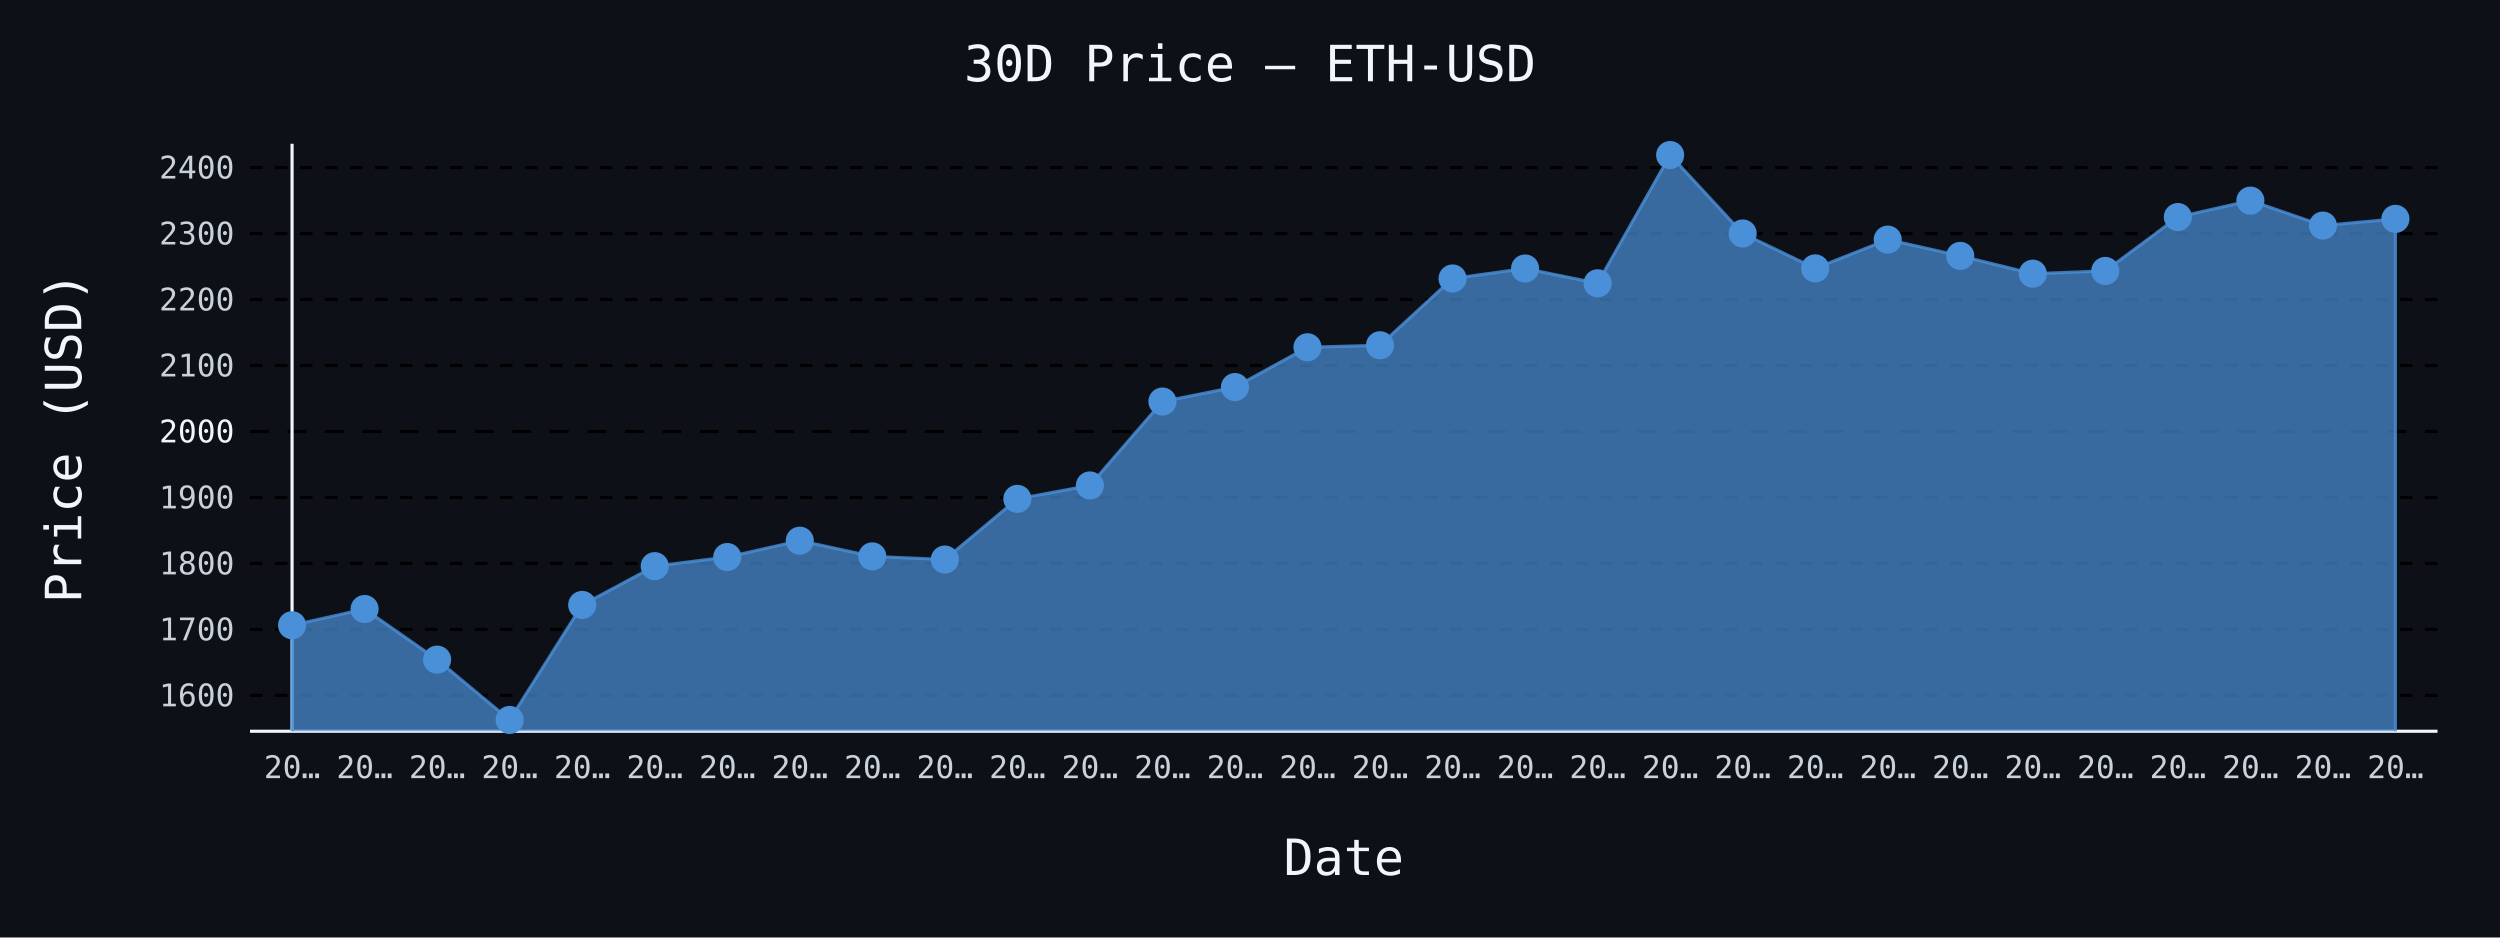
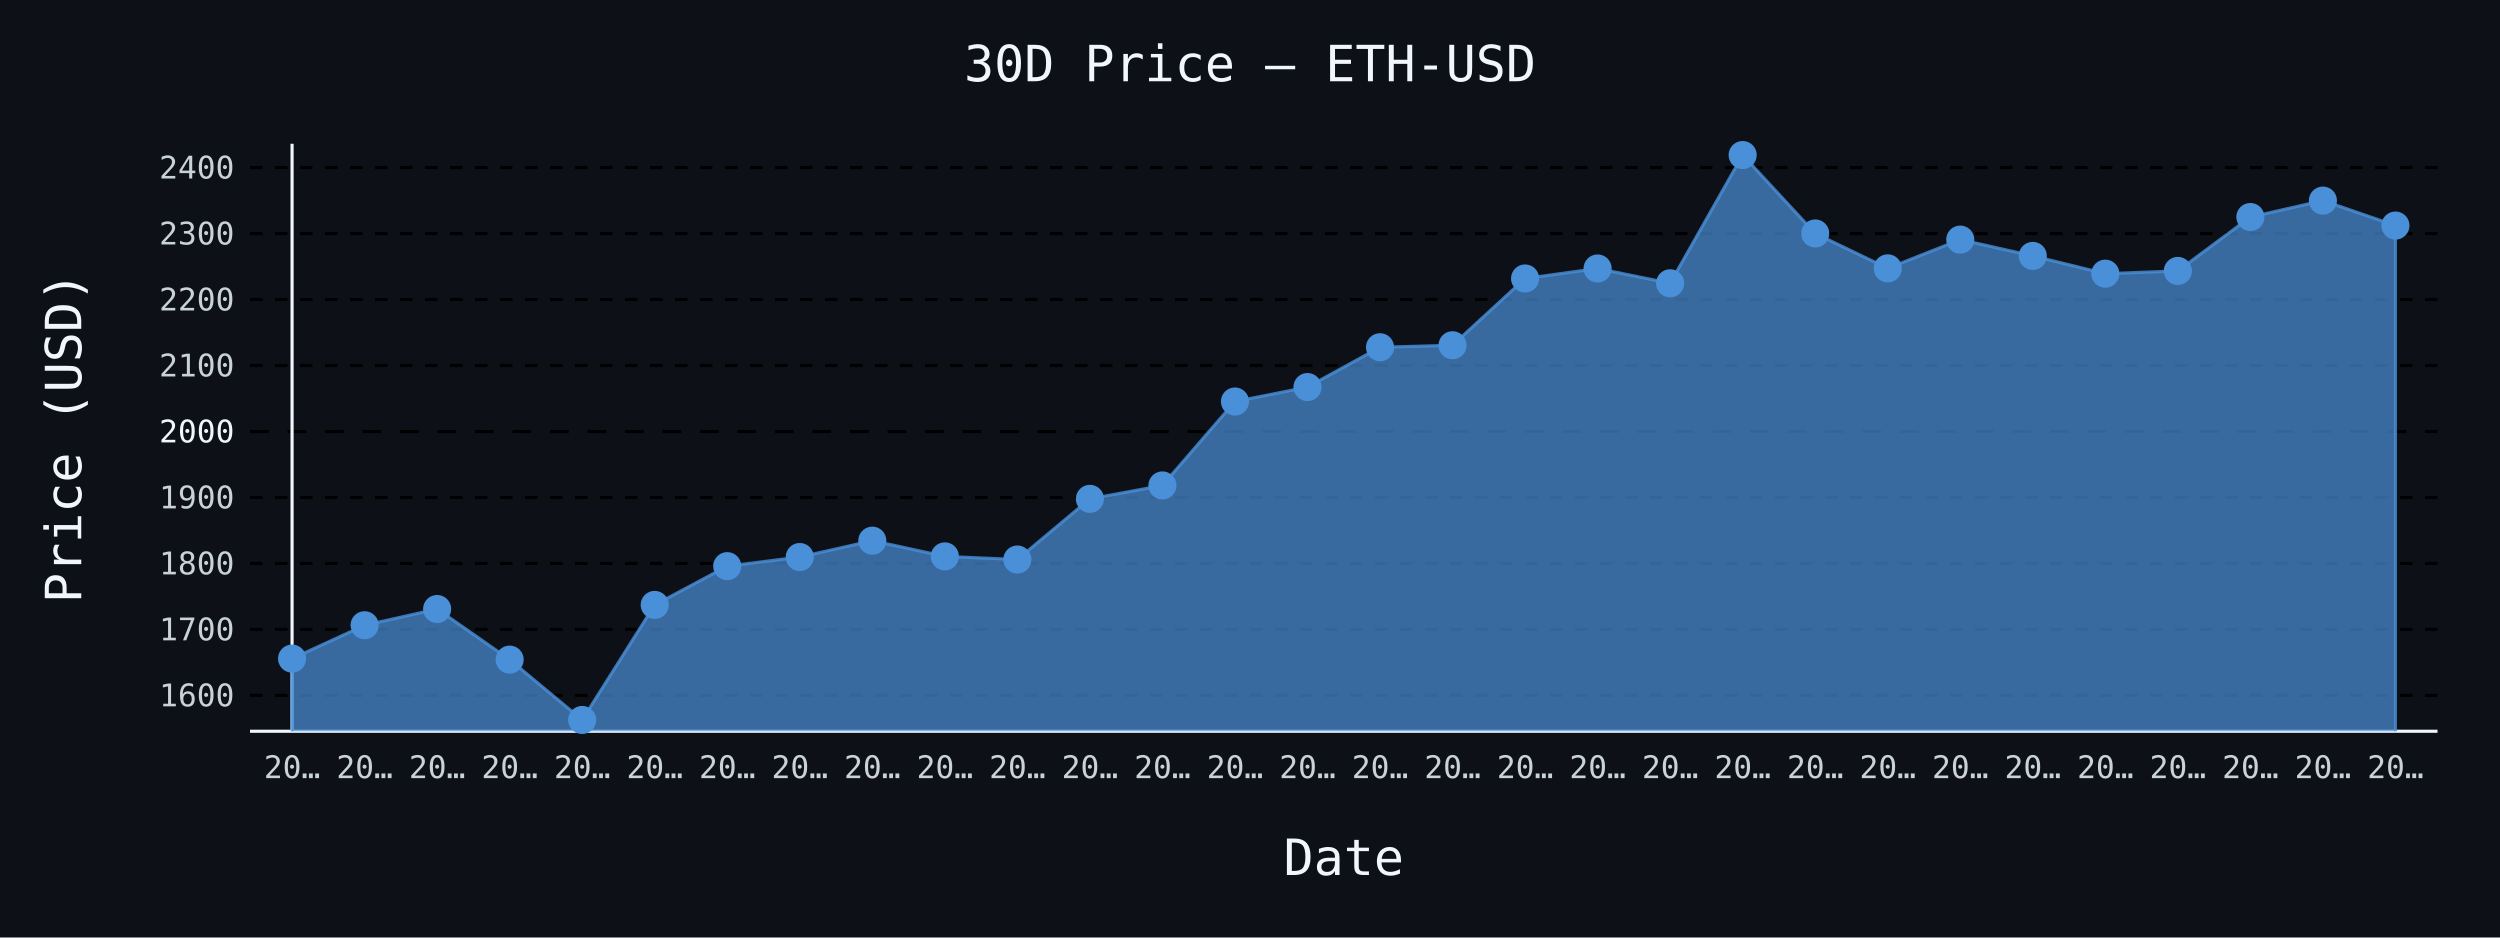
- <svg xmlns="http://www.w3.org/2000/svg" id="chart-a73619d3-a06b-4d0f-962f-053999195a64" class="pygal-chart" viewBox="0 0 800 300">
+ <svg xmlns="http://www.w3.org/2000/svg" id="chart-93a0ed0c-1d87-4ebc-b3d3-810d24b71453" class="pygal-chart" viewBox="0 0 800 300">
  <defs>
-     <style type="text/css">#chart-a73619d3-a06b-4d0f-962f-053999195a64{-webkit-user-select:none;-webkit-font-smoothing:antialiased;font-family:monospace}#chart-a73619d3-a06b-4d0f-962f-053999195a64 .title{font-family:monospace;font-size:16px}#chart-a73619d3-a06b-4d0f-962f-053999195a64 .legends .legend text{font-family:monospace;font-size:14px}#chart-a73619d3-a06b-4d0f-962f-053999195a64 .axis text{font-family:monospace;font-size:10px}#chart-a73619d3-a06b-4d0f-962f-053999195a64 .axis text.major{font-family:monospace;font-size:10px}#chart-a73619d3-a06b-4d0f-962f-053999195a64 .text-overlay text.value{font-family:monospace;font-size:16px}#chart-a73619d3-a06b-4d0f-962f-053999195a64 .text-overlay text.label{font-family:monospace;font-size:10px}#chart-a73619d3-a06b-4d0f-962f-053999195a64 .tooltip{font-family:monospace;font-size:14px}#chart-a73619d3-a06b-4d0f-962f-053999195a64 text.no_data{font-family:monospace;font-size:64px}
- #chart-a73619d3-a06b-4d0f-962f-053999195a64{background-color:#0d1117}#chart-a73619d3-a06b-4d0f-962f-053999195a64 path,#chart-a73619d3-a06b-4d0f-962f-053999195a64 line,#chart-a73619d3-a06b-4d0f-962f-053999195a64 rect,#chart-a73619d3-a06b-4d0f-962f-053999195a64 circle{-webkit-transition:150ms;-moz-transition:150ms;transition:150ms}#chart-a73619d3-a06b-4d0f-962f-053999195a64 .graph &gt; .background{fill:#0d1117}#chart-a73619d3-a06b-4d0f-962f-053999195a64 .plot &gt; .background{fill:#0d1117}#chart-a73619d3-a06b-4d0f-962f-053999195a64 .graph{fill:#c9d1d9}#chart-a73619d3-a06b-4d0f-962f-053999195a64 text.no_data{fill:#f0f6fc}#chart-a73619d3-a06b-4d0f-962f-053999195a64 .title{fill:#f0f6fc}#chart-a73619d3-a06b-4d0f-962f-053999195a64 .legends .legend text{fill:#c9d1d9}#chart-a73619d3-a06b-4d0f-962f-053999195a64 .legends .legend:hover text{fill:#f0f6fc}#chart-a73619d3-a06b-4d0f-962f-053999195a64 .axis .line{stroke:#f0f6fc}#chart-a73619d3-a06b-4d0f-962f-053999195a64 .axis .guide.line{stroke:#8b949e}#chart-a73619d3-a06b-4d0f-962f-053999195a64 .axis .major.line{stroke:#c9d1d9}#chart-a73619d3-a06b-4d0f-962f-053999195a64 .axis text.major{fill:#f0f6fc}#chart-a73619d3-a06b-4d0f-962f-053999195a64 .axis.y .guides:hover .guide.line,#chart-a73619d3-a06b-4d0f-962f-053999195a64 .line-graph .axis.x .guides:hover .guide.line,#chart-a73619d3-a06b-4d0f-962f-053999195a64 .stackedline-graph .axis.x .guides:hover .guide.line,#chart-a73619d3-a06b-4d0f-962f-053999195a64 .xy-graph .axis.x .guides:hover .guide.line{stroke:#f0f6fc}#chart-a73619d3-a06b-4d0f-962f-053999195a64 .axis .guides:hover text{fill:#f0f6fc}#chart-a73619d3-a06b-4d0f-962f-053999195a64 .reactive{fill-opacity:.7;stroke-opacity:.8;stroke-width:1}#chart-a73619d3-a06b-4d0f-962f-053999195a64 .ci{stroke:#c9d1d9}#chart-a73619d3-a06b-4d0f-962f-053999195a64 .reactive.active,#chart-a73619d3-a06b-4d0f-962f-053999195a64 .active .reactive{fill-opacity:.8;stroke-opacity:.9;stroke-width:4}#chart-a73619d3-a06b-4d0f-962f-053999195a64 .ci .reactive.active{stroke-width:1.5}#chart-a73619d3-a06b-4d0f-962f-053999195a64 .series text{fill:#f0f6fc}#chart-a73619d3-a06b-4d0f-962f-053999195a64 .tooltip rect{fill:#0d1117;stroke:#f0f6fc;-webkit-transition:opacity 150ms;-moz-transition:opacity 150ms;transition:opacity 150ms}#chart-a73619d3-a06b-4d0f-962f-053999195a64 .tooltip .label{fill:#c9d1d9}#chart-a73619d3-a06b-4d0f-962f-053999195a64 .tooltip .label{fill:#c9d1d9}#chart-a73619d3-a06b-4d0f-962f-053999195a64 .tooltip .legend{font-size:.8em;fill:#8b949e}#chart-a73619d3-a06b-4d0f-962f-053999195a64 .tooltip .x_label{font-size:.6em;fill:#f0f6fc}#chart-a73619d3-a06b-4d0f-962f-053999195a64 .tooltip .xlink{font-size:.5em;text-decoration:underline}#chart-a73619d3-a06b-4d0f-962f-053999195a64 .tooltip .value{font-size:1.5em}#chart-a73619d3-a06b-4d0f-962f-053999195a64 .bound{font-size:.5em}#chart-a73619d3-a06b-4d0f-962f-053999195a64 .max-value{font-size:.75em;fill:#8b949e}#chart-a73619d3-a06b-4d0f-962f-053999195a64 .map-element{fill:#0d1117;stroke:#8b949e !important}#chart-a73619d3-a06b-4d0f-962f-053999195a64 .map-element .reactive{fill-opacity:inherit;stroke-opacity:inherit}#chart-a73619d3-a06b-4d0f-962f-053999195a64 .color-0,#chart-a73619d3-a06b-4d0f-962f-053999195a64 .color-0 a:visited{stroke:#4a90d9;fill:#4a90d9}#chart-a73619d3-a06b-4d0f-962f-053999195a64 .text-overlay .color-0 text{fill:black}
- #chart-a73619d3-a06b-4d0f-962f-053999195a64 text.no_data{text-anchor:middle}#chart-a73619d3-a06b-4d0f-962f-053999195a64 .guide.line{fill:none}#chart-a73619d3-a06b-4d0f-962f-053999195a64 .centered{text-anchor:middle}#chart-a73619d3-a06b-4d0f-962f-053999195a64 .title{text-anchor:middle}#chart-a73619d3-a06b-4d0f-962f-053999195a64 .legends .legend text{fill-opacity:1}#chart-a73619d3-a06b-4d0f-962f-053999195a64 .axis.x text{text-anchor:middle}#chart-a73619d3-a06b-4d0f-962f-053999195a64 .axis.x:not(.web) text[transform]{text-anchor:start}#chart-a73619d3-a06b-4d0f-962f-053999195a64 .axis.x:not(.web) text[transform].backwards{text-anchor:end}#chart-a73619d3-a06b-4d0f-962f-053999195a64 .axis.y text{text-anchor:end}#chart-a73619d3-a06b-4d0f-962f-053999195a64 .axis.y text[transform].backwards{text-anchor:start}#chart-a73619d3-a06b-4d0f-962f-053999195a64 .axis.y2 text{text-anchor:start}#chart-a73619d3-a06b-4d0f-962f-053999195a64 .axis.y2 text[transform].backwards{text-anchor:end}#chart-a73619d3-a06b-4d0f-962f-053999195a64 .axis .guide.line{stroke-dasharray:4,4;stroke:black}#chart-a73619d3-a06b-4d0f-962f-053999195a64 .axis .major.guide.line{stroke-dasharray:6,6;stroke:black}#chart-a73619d3-a06b-4d0f-962f-053999195a64 .horizontal .axis.y .guide.line,#chart-a73619d3-a06b-4d0f-962f-053999195a64 .horizontal .axis.y2 .guide.line,#chart-a73619d3-a06b-4d0f-962f-053999195a64 .vertical .axis.x .guide.line{opacity:0}#chart-a73619d3-a06b-4d0f-962f-053999195a64 .horizontal .axis.always_show .guide.line,#chart-a73619d3-a06b-4d0f-962f-053999195a64 .vertical .axis.always_show .guide.line{opacity:1 !important}#chart-a73619d3-a06b-4d0f-962f-053999195a64 .axis.y .guides:hover .guide.line,#chart-a73619d3-a06b-4d0f-962f-053999195a64 .axis.y2 .guides:hover .guide.line,#chart-a73619d3-a06b-4d0f-962f-053999195a64 .axis.x .guides:hover .guide.line{opacity:1}#chart-a73619d3-a06b-4d0f-962f-053999195a64 .axis .guides:hover text{opacity:1}#chart-a73619d3-a06b-4d0f-962f-053999195a64 .nofill{fill:none}#chart-a73619d3-a06b-4d0f-962f-053999195a64 .subtle-fill{fill-opacity:.2}#chart-a73619d3-a06b-4d0f-962f-053999195a64 .dot{stroke-width:1px;fill-opacity:1;stroke-opacity:1}#chart-a73619d3-a06b-4d0f-962f-053999195a64 .dot.active{stroke-width:5px}#chart-a73619d3-a06b-4d0f-962f-053999195a64 .dot.negative{fill:transparent}#chart-a73619d3-a06b-4d0f-962f-053999195a64 text,#chart-a73619d3-a06b-4d0f-962f-053999195a64 tspan{stroke:none !important}#chart-a73619d3-a06b-4d0f-962f-053999195a64 .series text.active{opacity:1}#chart-a73619d3-a06b-4d0f-962f-053999195a64 .tooltip rect{fill-opacity:.95;stroke-width:.5}#chart-a73619d3-a06b-4d0f-962f-053999195a64 .tooltip text{fill-opacity:1}#chart-a73619d3-a06b-4d0f-962f-053999195a64 .showable{visibility:hidden}#chart-a73619d3-a06b-4d0f-962f-053999195a64 .showable.shown{visibility:visible}#chart-a73619d3-a06b-4d0f-962f-053999195a64 .gauge-background{fill:rgba(229,229,229,1);stroke:none}#chart-a73619d3-a06b-4d0f-962f-053999195a64 .bg-lines{stroke:#0d1117;stroke-width:2px}</style>
+     <style type="text/css">#chart-93a0ed0c-1d87-4ebc-b3d3-810d24b71453{-webkit-user-select:none;-webkit-font-smoothing:antialiased;font-family:monospace}#chart-93a0ed0c-1d87-4ebc-b3d3-810d24b71453 .title{font-family:monospace;font-size:16px}#chart-93a0ed0c-1d87-4ebc-b3d3-810d24b71453 .legends .legend text{font-family:monospace;font-size:14px}#chart-93a0ed0c-1d87-4ebc-b3d3-810d24b71453 .axis text{font-family:monospace;font-size:10px}#chart-93a0ed0c-1d87-4ebc-b3d3-810d24b71453 .axis text.major{font-family:monospace;font-size:10px}#chart-93a0ed0c-1d87-4ebc-b3d3-810d24b71453 .text-overlay text.value{font-family:monospace;font-size:16px}#chart-93a0ed0c-1d87-4ebc-b3d3-810d24b71453 .text-overlay text.label{font-family:monospace;font-size:10px}#chart-93a0ed0c-1d87-4ebc-b3d3-810d24b71453 .tooltip{font-family:monospace;font-size:14px}#chart-93a0ed0c-1d87-4ebc-b3d3-810d24b71453 text.no_data{font-family:monospace;font-size:64px}
+ #chart-93a0ed0c-1d87-4ebc-b3d3-810d24b71453{background-color:#0d1117}#chart-93a0ed0c-1d87-4ebc-b3d3-810d24b71453 path,#chart-93a0ed0c-1d87-4ebc-b3d3-810d24b71453 line,#chart-93a0ed0c-1d87-4ebc-b3d3-810d24b71453 rect,#chart-93a0ed0c-1d87-4ebc-b3d3-810d24b71453 circle{-webkit-transition:150ms;-moz-transition:150ms;transition:150ms}#chart-93a0ed0c-1d87-4ebc-b3d3-810d24b71453 .graph &gt; .background{fill:#0d1117}#chart-93a0ed0c-1d87-4ebc-b3d3-810d24b71453 .plot &gt; .background{fill:#0d1117}#chart-93a0ed0c-1d87-4ebc-b3d3-810d24b71453 .graph{fill:#c9d1d9}#chart-93a0ed0c-1d87-4ebc-b3d3-810d24b71453 text.no_data{fill:#f0f6fc}#chart-93a0ed0c-1d87-4ebc-b3d3-810d24b71453 .title{fill:#f0f6fc}#chart-93a0ed0c-1d87-4ebc-b3d3-810d24b71453 .legends .legend text{fill:#c9d1d9}#chart-93a0ed0c-1d87-4ebc-b3d3-810d24b71453 .legends .legend:hover text{fill:#f0f6fc}#chart-93a0ed0c-1d87-4ebc-b3d3-810d24b71453 .axis .line{stroke:#f0f6fc}#chart-93a0ed0c-1d87-4ebc-b3d3-810d24b71453 .axis .guide.line{stroke:#8b949e}#chart-93a0ed0c-1d87-4ebc-b3d3-810d24b71453 .axis .major.line{stroke:#c9d1d9}#chart-93a0ed0c-1d87-4ebc-b3d3-810d24b71453 .axis text.major{fill:#f0f6fc}#chart-93a0ed0c-1d87-4ebc-b3d3-810d24b71453 .axis.y .guides:hover .guide.line,#chart-93a0ed0c-1d87-4ebc-b3d3-810d24b71453 .line-graph .axis.x .guides:hover .guide.line,#chart-93a0ed0c-1d87-4ebc-b3d3-810d24b71453 .stackedline-graph .axis.x .guides:hover .guide.line,#chart-93a0ed0c-1d87-4ebc-b3d3-810d24b71453 .xy-graph .axis.x .guides:hover .guide.line{stroke:#f0f6fc}#chart-93a0ed0c-1d87-4ebc-b3d3-810d24b71453 .axis .guides:hover text{fill:#f0f6fc}#chart-93a0ed0c-1d87-4ebc-b3d3-810d24b71453 .reactive{fill-opacity:.7;stroke-opacity:.8;stroke-width:1}#chart-93a0ed0c-1d87-4ebc-b3d3-810d24b71453 .ci{stroke:#c9d1d9}#chart-93a0ed0c-1d87-4ebc-b3d3-810d24b71453 .reactive.active,#chart-93a0ed0c-1d87-4ebc-b3d3-810d24b71453 .active .reactive{fill-opacity:.8;stroke-opacity:.9;stroke-width:4}#chart-93a0ed0c-1d87-4ebc-b3d3-810d24b71453 .ci .reactive.active{stroke-width:1.5}#chart-93a0ed0c-1d87-4ebc-b3d3-810d24b71453 .series text{fill:#f0f6fc}#chart-93a0ed0c-1d87-4ebc-b3d3-810d24b71453 .tooltip rect{fill:#0d1117;stroke:#f0f6fc;-webkit-transition:opacity 150ms;-moz-transition:opacity 150ms;transition:opacity 150ms}#chart-93a0ed0c-1d87-4ebc-b3d3-810d24b71453 .tooltip .label{fill:#c9d1d9}#chart-93a0ed0c-1d87-4ebc-b3d3-810d24b71453 .tooltip .label{fill:#c9d1d9}#chart-93a0ed0c-1d87-4ebc-b3d3-810d24b71453 .tooltip .legend{font-size:.8em;fill:#8b949e}#chart-93a0ed0c-1d87-4ebc-b3d3-810d24b71453 .tooltip .x_label{font-size:.6em;fill:#f0f6fc}#chart-93a0ed0c-1d87-4ebc-b3d3-810d24b71453 .tooltip .xlink{font-size:.5em;text-decoration:underline}#chart-93a0ed0c-1d87-4ebc-b3d3-810d24b71453 .tooltip .value{font-size:1.5em}#chart-93a0ed0c-1d87-4ebc-b3d3-810d24b71453 .bound{font-size:.5em}#chart-93a0ed0c-1d87-4ebc-b3d3-810d24b71453 .max-value{font-size:.75em;fill:#8b949e}#chart-93a0ed0c-1d87-4ebc-b3d3-810d24b71453 .map-element{fill:#0d1117;stroke:#8b949e !important}#chart-93a0ed0c-1d87-4ebc-b3d3-810d24b71453 .map-element .reactive{fill-opacity:inherit;stroke-opacity:inherit}#chart-93a0ed0c-1d87-4ebc-b3d3-810d24b71453 .color-0,#chart-93a0ed0c-1d87-4ebc-b3d3-810d24b71453 .color-0 a:visited{stroke:#4a90d9;fill:#4a90d9}#chart-93a0ed0c-1d87-4ebc-b3d3-810d24b71453 .text-overlay .color-0 text{fill:black}
+ #chart-93a0ed0c-1d87-4ebc-b3d3-810d24b71453 text.no_data{text-anchor:middle}#chart-93a0ed0c-1d87-4ebc-b3d3-810d24b71453 .guide.line{fill:none}#chart-93a0ed0c-1d87-4ebc-b3d3-810d24b71453 .centered{text-anchor:middle}#chart-93a0ed0c-1d87-4ebc-b3d3-810d24b71453 .title{text-anchor:middle}#chart-93a0ed0c-1d87-4ebc-b3d3-810d24b71453 .legends .legend text{fill-opacity:1}#chart-93a0ed0c-1d87-4ebc-b3d3-810d24b71453 .axis.x text{text-anchor:middle}#chart-93a0ed0c-1d87-4ebc-b3d3-810d24b71453 .axis.x:not(.web) text[transform]{text-anchor:start}#chart-93a0ed0c-1d87-4ebc-b3d3-810d24b71453 .axis.x:not(.web) text[transform].backwards{text-anchor:end}#chart-93a0ed0c-1d87-4ebc-b3d3-810d24b71453 .axis.y text{text-anchor:end}#chart-93a0ed0c-1d87-4ebc-b3d3-810d24b71453 .axis.y text[transform].backwards{text-anchor:start}#chart-93a0ed0c-1d87-4ebc-b3d3-810d24b71453 .axis.y2 text{text-anchor:start}#chart-93a0ed0c-1d87-4ebc-b3d3-810d24b71453 .axis.y2 text[transform].backwards{text-anchor:end}#chart-93a0ed0c-1d87-4ebc-b3d3-810d24b71453 .axis .guide.line{stroke-dasharray:4,4;stroke:black}#chart-93a0ed0c-1d87-4ebc-b3d3-810d24b71453 .axis .major.guide.line{stroke-dasharray:6,6;stroke:black}#chart-93a0ed0c-1d87-4ebc-b3d3-810d24b71453 .horizontal .axis.y .guide.line,#chart-93a0ed0c-1d87-4ebc-b3d3-810d24b71453 .horizontal .axis.y2 .guide.line,#chart-93a0ed0c-1d87-4ebc-b3d3-810d24b71453 .vertical .axis.x .guide.line{opacity:0}#chart-93a0ed0c-1d87-4ebc-b3d3-810d24b71453 .horizontal .axis.always_show .guide.line,#chart-93a0ed0c-1d87-4ebc-b3d3-810d24b71453 .vertical .axis.always_show .guide.line{opacity:1 !important}#chart-93a0ed0c-1d87-4ebc-b3d3-810d24b71453 .axis.y .guides:hover .guide.line,#chart-93a0ed0c-1d87-4ebc-b3d3-810d24b71453 .axis.y2 .guides:hover .guide.line,#chart-93a0ed0c-1d87-4ebc-b3d3-810d24b71453 .axis.x .guides:hover .guide.line{opacity:1}#chart-93a0ed0c-1d87-4ebc-b3d3-810d24b71453 .axis .guides:hover text{opacity:1}#chart-93a0ed0c-1d87-4ebc-b3d3-810d24b71453 .nofill{fill:none}#chart-93a0ed0c-1d87-4ebc-b3d3-810d24b71453 .subtle-fill{fill-opacity:.2}#chart-93a0ed0c-1d87-4ebc-b3d3-810d24b71453 .dot{stroke-width:1px;fill-opacity:1;stroke-opacity:1}#chart-93a0ed0c-1d87-4ebc-b3d3-810d24b71453 .dot.active{stroke-width:5px}#chart-93a0ed0c-1d87-4ebc-b3d3-810d24b71453 .dot.negative{fill:transparent}#chart-93a0ed0c-1d87-4ebc-b3d3-810d24b71453 text,#chart-93a0ed0c-1d87-4ebc-b3d3-810d24b71453 tspan{stroke:none !important}#chart-93a0ed0c-1d87-4ebc-b3d3-810d24b71453 .series text.active{opacity:1}#chart-93a0ed0c-1d87-4ebc-b3d3-810d24b71453 .tooltip rect{fill-opacity:.95;stroke-width:.5}#chart-93a0ed0c-1d87-4ebc-b3d3-810d24b71453 .tooltip text{fill-opacity:1}#chart-93a0ed0c-1d87-4ebc-b3d3-810d24b71453 .showable{visibility:hidden}#chart-93a0ed0c-1d87-4ebc-b3d3-810d24b71453 .showable.shown{visibility:visible}#chart-93a0ed0c-1d87-4ebc-b3d3-810d24b71453 .gauge-background{fill:rgba(229,229,229,1);stroke:none}#chart-93a0ed0c-1d87-4ebc-b3d3-810d24b71453 .bg-lines{stroke:#0d1117;stroke-width:2px}</style>
  </defs>
  <g class="graph line-graph vertical">
    <rect x="0" y="0" width="800" height="300" class="background" />
    <g transform="translate(80, 46)" class="plot">
      <rect x="0" y="0" width="700.0" height="188" class="background" />
      <g class="axis y always_show">
        <path d="M0 188 h700" class="line" />
        <g class="guides">
          <path d="M0 176.519 h700" class="guide line" />
          <text x="-5" y="180.019" class="">1600</text>
        </g>
        <g class="guides">
          <path d="M0 155.407 h700" class="guide line" />
          <text x="-5" y="158.907" class="">1700</text>
        </g>
        <g class="guides">
          <path d="M0 134.296 h700" class="guide line" />
          <text x="-5" y="137.796" class="">1800</text>
        </g>
        <g class="guides">
          <path d="M0 113.185 h700" class="guide line" />
          <text x="-5" y="116.685" class="">1900</text>
        </g>
        <g class="guides">
          <path d="M0 92.074 h700" class="major guide line" />
          <text x="-5" y="95.574" class="major">2000</text>
        </g>
        <g class="guides">
          <path d="M0 70.962 h700" class="guide line" />
          <text x="-5" y="74.462" class="">2100</text>
        </g>
        <g class="guides">
          <path d="M0 49.851 h700" class="guide line" />
          <text x="-5" y="53.351" class="">2200</text>
        </g>
        <g class="guides">
          <path d="M0 28.74 h700" class="guide line" />
          <text x="-5" y="32.24" class="">2300</text>
        </g>
        <g class="guides">
          <path d="M0 7.629 h700" class="guide line" />
          <text x="-5" y="11.129" class="">2400</text>
        </g>
      </g>
      <g class="axis x">
        <g class="guides">
          <path d="M13.462 0 v188" class="line" />
          <text x="13.462" y="203.0" class="">20…</text>
        </g>
        <g class="guides">
          <path d="M36.671 0 v188" class="guide line" />
          <text x="36.671" y="203.0" class="">20…</text>
        </g>
        <g class="guides">
          <path d="M59.881 0 v188" class="guide line" />
          <text x="59.881" y="203.0" class="">20…</text>
        </g>
        <g class="guides">
          <path d="M83.09 0 v188" class="guide line" />
          <text x="83.09" y="203.0" class="">20…</text>
        </g>
        <g class="guides">
          <path d="M106.3 0 v188" class="guide line" />
          <text x="106.3" y="203.0" class="">20…</text>
        </g>
        <g class="guides">
          <path d="M129.509 0 v188" class="guide line" />
          <text x="129.509" y="203.0" class="">20…</text>
        </g>
        <g class="guides">
          <path d="M152.719 0 v188" class="guide line" />
          <text x="152.719" y="203.0" class="">20…</text>
        </g>
        <g class="guides">
          <path d="M175.928 0 v188" class="guide line" />
          <text x="175.928" y="203.0" class="">20…</text>
        </g>
        <g class="guides">
          <path d="M199.138 0 v188" class="guide line" />
          <text x="199.138" y="203.0" class="">20…</text>
        </g>
        <g class="guides">
          <path d="M222.347 0 v188" class="guide line" />
          <text x="222.347" y="203.0" class="">20…</text>
        </g>
        <g class="guides">
          <path d="M245.557 0 v188" class="guide line" />
          <text x="245.557" y="203.0" class="">20…</text>
        </g>
        <g class="guides">
          <path d="M268.767 0 v188" class="guide line" />
          <text x="268.767" y="203.0" class="">20…</text>
        </g>
        <g class="guides">
          <path d="M291.976 0 v188" class="guide line" />
          <text x="291.976" y="203.0" class="">20…</text>
        </g>
        <g class="guides">
          <path d="M315.186 0 v188" class="guide line" />
          <text x="315.186" y="203.0" class="">20…</text>
        </g>
        <g class="guides">
          <path d="M338.395 0 v188" class="guide line" />
          <text x="338.395" y="203.0" class="">20…</text>
        </g>
        <g class="guides">
          <path d="M361.605 0 v188" class="guide line" />
          <text x="361.605" y="203.0" class="">20…</text>
        </g>
        <g class="guides">
          <path d="M384.814 0 v188" class="guide line" />
          <text x="384.814" y="203.0" class="">20…</text>
        </g>
        <g class="guides">
          <path d="M408.024 0 v188" class="guide line" />
          <text x="408.024" y="203.0" class="">20…</text>
        </g>
        <g class="guides">
          <path d="M431.233 0 v188" class="guide line" />
          <text x="431.233" y="203.0" class="">20…</text>
        </g>
        <g class="guides">
          <path d="M454.443 0 v188" class="guide line" />
          <text x="454.443" y="203.0" class="">20…</text>
        </g>
        <g class="guides">
          <path d="M477.653 0 v188" class="guide line" />
          <text x="477.653" y="203.0" class="">20…</text>
        </g>
        <g class="guides">
          <path d="M500.862 0 v188" class="guide line" />
          <text x="500.862" y="203.0" class="">20…</text>
        </g>
        <g class="guides">
          <path d="M524.072 0 v188" class="guide line" />
          <text x="524.072" y="203.0" class="">20…</text>
        </g>
        <g class="guides">
          <path d="M547.281 0 v188" class="guide line" />
          <text x="547.281" y="203.0" class="">20…</text>
        </g>
        <g class="guides">
          <path d="M570.491 0 v188" class="guide line" />
          <text x="570.491" y="203.0" class="">20…</text>
        </g>
        <g class="guides">
          <path d="M593.7 0 v188" class="guide line" />
          <text x="593.7" y="203.0" class="">20…</text>
        </g>
        <g class="guides">
          <path d="M616.91 0 v188" class="guide line" />
          <text x="616.91" y="203.0" class="">20…</text>
        </g>
        <g class="guides">
          <path d="M640.119 0 v188" class="guide line" />
          <text x="640.119" y="203.0" class="">20…</text>
        </g>
        <g class="guides">
          <path d="M663.329 0 v188" class="guide line" />
          <text x="663.329" y="203.0" class="">20…</text>
        </g>
        <g class="guides">
          <path d="M686.538 0 v188" class="guide line" />
          <text x="686.538" y="203.0" class="">20…</text>
        </g>
      </g>
      <g class="series serie-0 color-0">
-         <path d="M13.462 188 L13.462 154.077 36.671 148.884 59.881 165.083 83.09 184.385 106.3 147.575 129.509 135.17 152.719 132.25 175.928 127.021 199.138 132.041 222.347 133.051 245.557 113.637 268.767 109.343 291.976 82.487 315.186 77.857 338.395 65.125 361.605 64.479 384.814 43.115 408.024 39.918 431.233 44.651 454.443 3.615 477.653 28.71 500.862 39.878 524.072 30.678 547.281 35.89 570.491 41.576 593.7 40.699 616.91 23.449 640.119 18.193 663.329 26.183 686.538 24.034 686.538 188" class="line reactive" />
+         <path d="M13.462 188 L13.462 164.753 36.671 154.077 59.881 148.884 83.09 165.083 106.3 184.385 129.509 147.575 152.719 135.17 175.928 132.25 199.138 127.021 222.347 132.041 245.557 133.051 268.767 113.637 291.976 109.343 315.186 82.487 338.395 77.857 361.605 65.125 384.814 64.479 408.024 43.115 431.233 39.918 454.443 44.651 477.653 3.615 500.862 28.71 524.072 39.878 547.281 30.678 570.491 35.89 593.7 41.576 616.91 40.699 640.119 23.449 663.329 18.193 686.538 26.183 686.538 188" class="line reactive" />
      </g>
    </g>
    <g class="titles">
      <text x="400.0" y="26" class="title plot_title">30D Price — ETH-USD</text>
      <text x="430.0" y="280" class="title">Date</text>
      <text x="0" y="166.0" class="title" transform="rotate(-90 0 140)">Price (USD)</text>
    </g>
    <g transform="translate(80, 46)" class="plot overlay">
      <g class="series serie-0 color-0">
        <g class="dots">
-           <circle cx="13.462" cy="154.077" r="4" class="dot reactive tooltip-trigger" />
-         </g>
-         <g class="dots">
-           <circle cx="36.671" cy="148.884" r="4" class="dot reactive tooltip-trigger" />
-         </g>
-         <g class="dots">
-           <circle cx="59.881" cy="165.083" r="4" class="dot reactive tooltip-trigger" />
-         </g>
-         <g class="dots">
-           <circle cx="83.09" cy="184.385" r="4" class="dot reactive tooltip-trigger" />
-         </g>
-         <g class="dots">
-           <circle cx="106.3" cy="147.575" r="4" class="dot reactive tooltip-trigger" />
-         </g>
-         <g class="dots">
-           <circle cx="129.509" cy="135.17" r="4" class="dot reactive tooltip-trigger" />
-         </g>
-         <g class="dots">
-           <circle cx="152.719" cy="132.25" r="4" class="dot reactive tooltip-trigger" />
-         </g>
-         <g class="dots">
-           <circle cx="175.928" cy="127.021" r="4" class="dot reactive tooltip-trigger" />
-         </g>
-         <g class="dots">
-           <circle cx="199.138" cy="132.041" r="4" class="dot reactive tooltip-trigger" />
-         </g>
-         <g class="dots">
-           <circle cx="222.347" cy="133.051" r="4" class="dot reactive tooltip-trigger" />
-         </g>
-         <g class="dots">
-           <circle cx="245.557" cy="113.637" r="4" class="dot reactive tooltip-trigger" />
-         </g>
-         <g class="dots">
-           <circle cx="268.767" cy="109.343" r="4" class="dot reactive tooltip-trigger" />
-         </g>
-         <g class="dots">
-           <circle cx="291.976" cy="82.487" r="4" class="dot reactive tooltip-trigger" />
-         </g>
-         <g class="dots">
-           <circle cx="315.186" cy="77.857" r="4" class="dot reactive tooltip-trigger" />
-         </g>
-         <g class="dots">
-           <circle cx="338.395" cy="65.125" r="4" class="dot reactive tooltip-trigger" />
-         </g>
-         <g class="dots">
-           <circle cx="361.605" cy="64.479" r="4" class="dot reactive tooltip-trigger" />
-         </g>
-         <g class="dots">
-           <circle cx="384.814" cy="43.115" r="4" class="dot reactive tooltip-trigger" />
-         </g>
-         <g class="dots">
-           <circle cx="408.024" cy="39.918" r="4" class="dot reactive tooltip-trigger" />
-         </g>
-         <g class="dots">
-           <circle cx="431.233" cy="44.651" r="4" class="dot reactive tooltip-trigger" />
-         </g>
-         <g class="dots">
-           <circle cx="454.443" cy="3.615" r="4" class="dot reactive tooltip-trigger" />
-         </g>
-         <g class="dots">
-           <circle cx="477.653" cy="28.71" r="4" class="dot reactive tooltip-trigger" />
-         </g>
-         <g class="dots">
-           <circle cx="500.862" cy="39.878" r="4" class="dot reactive tooltip-trigger" />
-         </g>
-         <g class="dots">
-           <circle cx="524.072" cy="30.678" r="4" class="dot reactive tooltip-trigger" />
-         </g>
-         <g class="dots">
-           <circle cx="547.281" cy="35.89" r="4" class="dot reactive tooltip-trigger" />
-         </g>
-         <g class="dots">
-           <circle cx="570.491" cy="41.576" r="4" class="dot reactive tooltip-trigger" />
-         </g>
-         <g class="dots">
-           <circle cx="593.7" cy="40.699" r="4" class="dot reactive tooltip-trigger" />
-         </g>
-         <g class="dots">
-           <circle cx="616.91" cy="23.449" r="4" class="dot reactive tooltip-trigger" />
-         </g>
-         <g class="dots">
-           <circle cx="640.119" cy="18.193" r="4" class="dot reactive tooltip-trigger" />
-         </g>
-         <g class="dots">
-           <circle cx="663.329" cy="26.183" r="4" class="dot reactive tooltip-trigger" />
-         </g>
-         <g class="dots">
-           <circle cx="686.538" cy="24.034" r="4" class="dot reactive tooltip-trigger" />
+           <circle cx="13.462" cy="164.753" r="4" class="dot reactive tooltip-trigger" />
+         </g>
+         <g class="dots">
+           <circle cx="36.671" cy="154.077" r="4" class="dot reactive tooltip-trigger" />
+         </g>
+         <g class="dots">
+           <circle cx="59.881" cy="148.884" r="4" class="dot reactive tooltip-trigger" />
+         </g>
+         <g class="dots">
+           <circle cx="83.09" cy="165.083" r="4" class="dot reactive tooltip-trigger" />
+         </g>
+         <g class="dots">
+           <circle cx="106.3" cy="184.385" r="4" class="dot reactive tooltip-trigger" />
+         </g>
+         <g class="dots">
+           <circle cx="129.509" cy="147.575" r="4" class="dot reactive tooltip-trigger" />
+         </g>
+         <g class="dots">
+           <circle cx="152.719" cy="135.17" r="4" class="dot reactive tooltip-trigger" />
+         </g>
+         <g class="dots">
+           <circle cx="175.928" cy="132.25" r="4" class="dot reactive tooltip-trigger" />
+         </g>
+         <g class="dots">
+           <circle cx="199.138" cy="127.021" r="4" class="dot reactive tooltip-trigger" />
+         </g>
+         <g class="dots">
+           <circle cx="222.347" cy="132.041" r="4" class="dot reactive tooltip-trigger" />
+         </g>
+         <g class="dots">
+           <circle cx="245.557" cy="133.051" r="4" class="dot reactive tooltip-trigger" />
+         </g>
+         <g class="dots">
+           <circle cx="268.767" cy="113.637" r="4" class="dot reactive tooltip-trigger" />
+         </g>
+         <g class="dots">
+           <circle cx="291.976" cy="109.343" r="4" class="dot reactive tooltip-trigger" />
+         </g>
+         <g class="dots">
+           <circle cx="315.186" cy="82.487" r="4" class="dot reactive tooltip-trigger" />
+         </g>
+         <g class="dots">
+           <circle cx="338.395" cy="77.857" r="4" class="dot reactive tooltip-trigger" />
+         </g>
+         <g class="dots">
+           <circle cx="361.605" cy="65.125" r="4" class="dot reactive tooltip-trigger" />
+         </g>
+         <g class="dots">
+           <circle cx="384.814" cy="64.479" r="4" class="dot reactive tooltip-trigger" />
+         </g>
+         <g class="dots">
+           <circle cx="408.024" cy="43.115" r="4" class="dot reactive tooltip-trigger" />
+         </g>
+         <g class="dots">
+           <circle cx="431.233" cy="39.918" r="4" class="dot reactive tooltip-trigger" />
+         </g>
+         <g class="dots">
+           <circle cx="454.443" cy="44.651" r="4" class="dot reactive tooltip-trigger" />
+         </g>
+         <g class="dots">
+           <circle cx="477.653" cy="3.615" r="4" class="dot reactive tooltip-trigger" />
+         </g>
+         <g class="dots">
+           <circle cx="500.862" cy="28.71" r="4" class="dot reactive tooltip-trigger" />
+         </g>
+         <g class="dots">
+           <circle cx="524.072" cy="39.878" r="4" class="dot reactive tooltip-trigger" />
+         </g>
+         <g class="dots">
+           <circle cx="547.281" cy="30.678" r="4" class="dot reactive tooltip-trigger" />
+         </g>
+         <g class="dots">
+           <circle cx="570.491" cy="35.89" r="4" class="dot reactive tooltip-trigger" />
+         </g>
+         <g class="dots">
+           <circle cx="593.7" cy="41.576" r="4" class="dot reactive tooltip-trigger" />
+         </g>
+         <g class="dots">
+           <circle cx="616.91" cy="40.699" r="4" class="dot reactive tooltip-trigger" />
+         </g>
+         <g class="dots">
+           <circle cx="640.119" cy="23.449" r="4" class="dot reactive tooltip-trigger" />
+         </g>
+         <g class="dots">
+           <circle cx="663.329" cy="18.193" r="4" class="dot reactive tooltip-trigger" />
+         </g>
+         <g class="dots">
+           <circle cx="686.538" cy="26.183" r="4" class="dot reactive tooltip-trigger" />
        </g>
      </g>
    </g>
    <g transform="translate(80, 46)" class="plot text-overlay">
      <g class="series serie-0 color-0" />
    </g>
    <g transform="translate(80, 46)" class="plot tooltip-overlay">
      <g transform="translate(0 0)" style="opacity: 0" class="tooltip">
        <rect rx="0" ry="0" width="0" height="0" class="tooltip-box" />
        <g class="text" />
      </g>
    </g>
  </g>
</svg>
